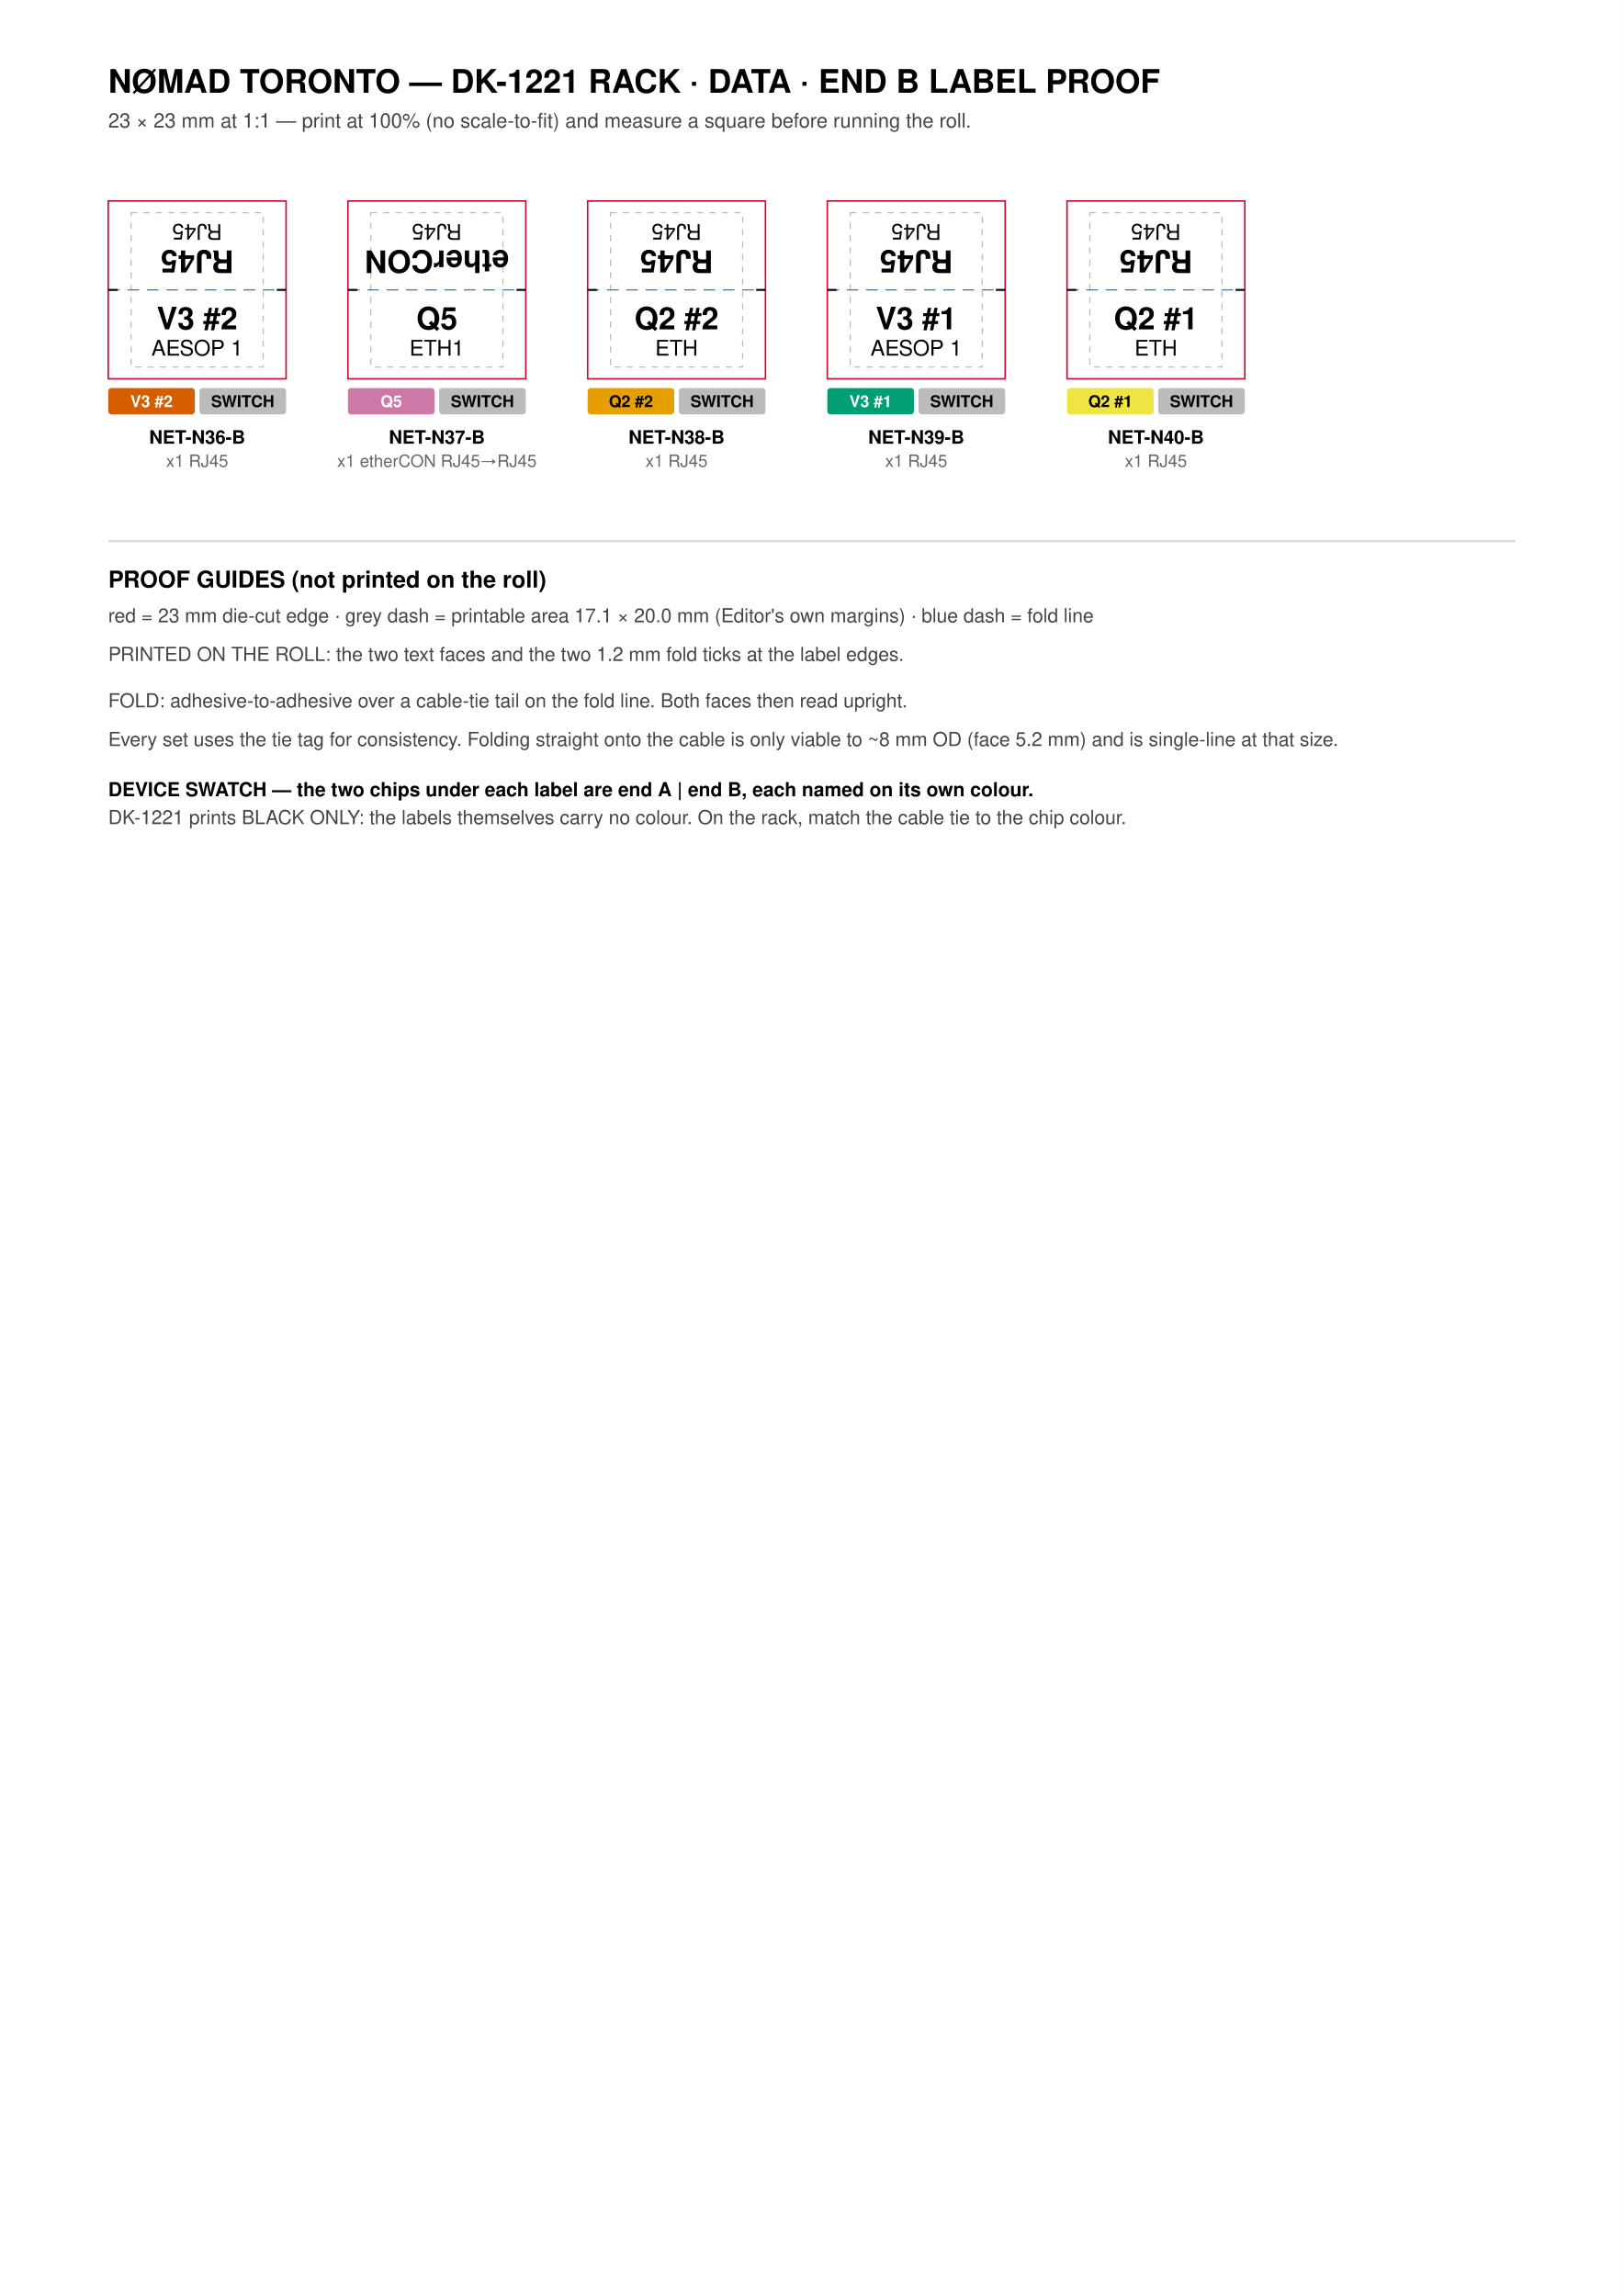
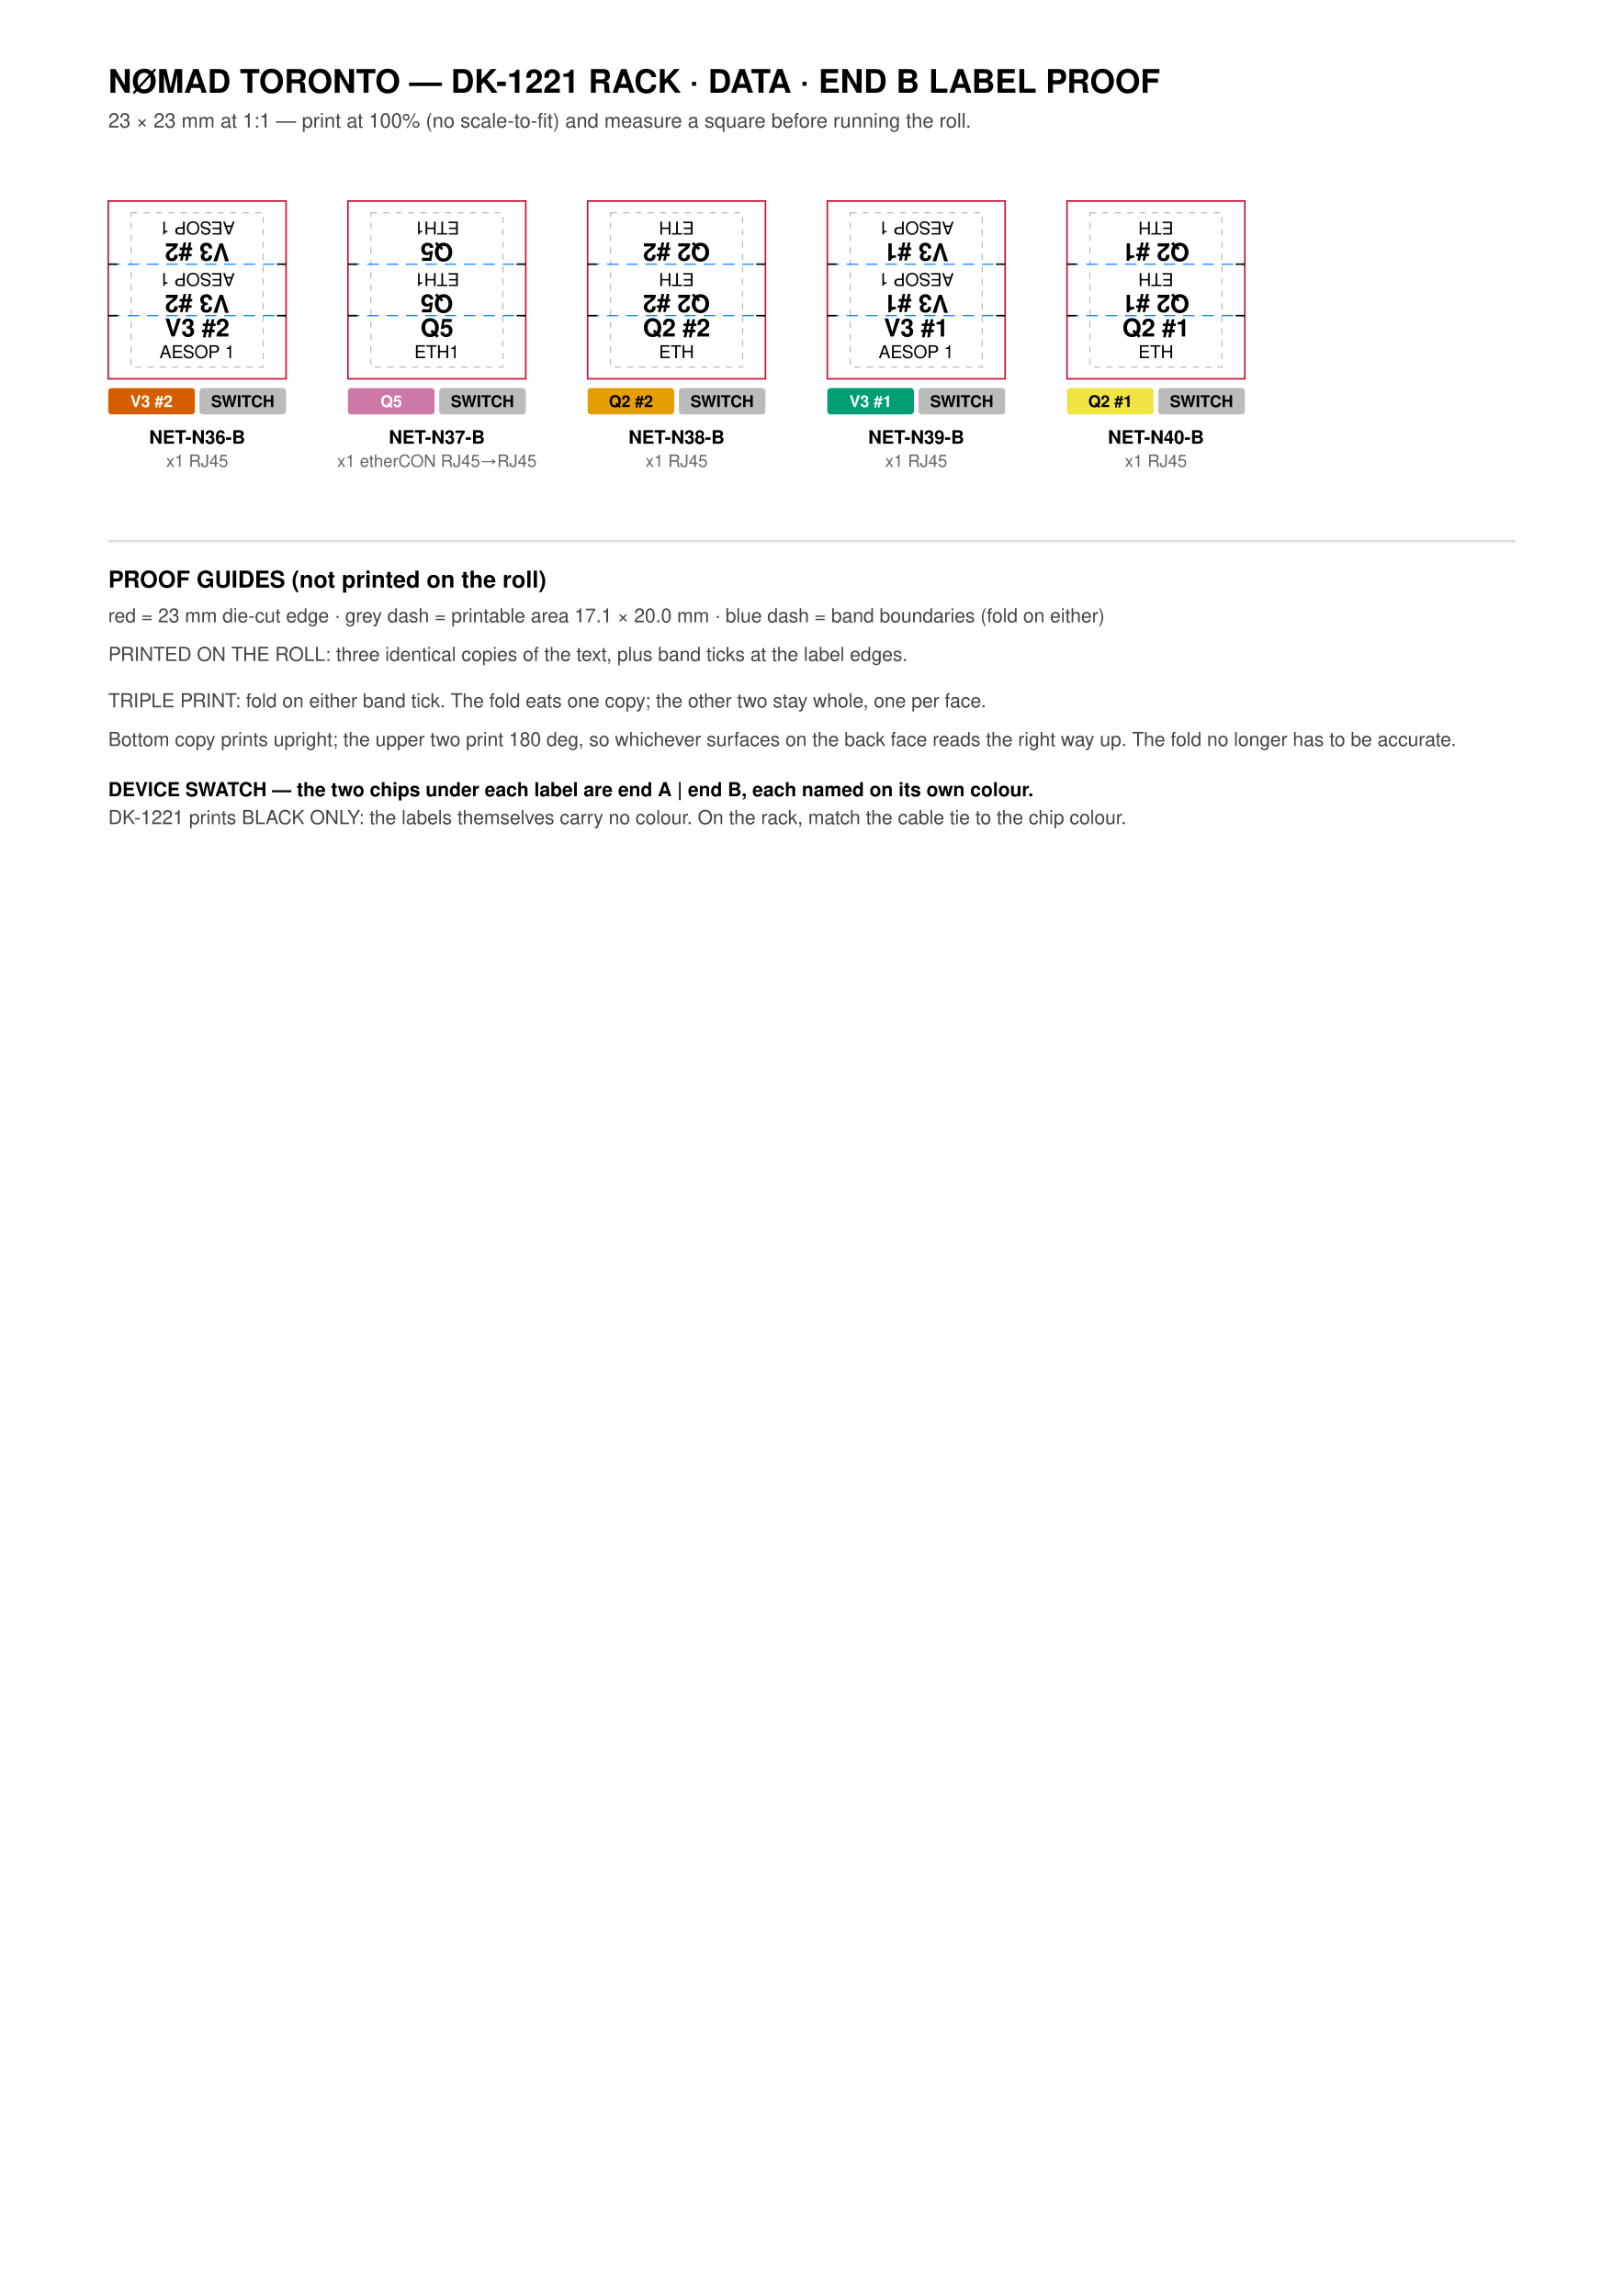
<svg xmlns="http://www.w3.org/2000/svg" width="210.0mm" height="297.0mm" viewBox="0 0 210.0 297.0">
  <rect width="210.0" height="297.0" fill="#fff" />
  <text x="14.00" y="12.00" font-family="Arial Narrow, Liberation Sans Narrow, Helvetica Neue, Helvetica, sans-serif" font-size="4.20" font-weight="bold" fill="#000" text-anchor="start">NØMAD TORONTO — DK-1221 RACK · DATA · END B LABEL PROOF</text>
  <text x="14.00" y="16.50" font-family="Arial Narrow, Liberation Sans Narrow, Helvetica Neue, Helvetica, sans-serif" font-size="2.60" font-weight="normal" fill="#444" text-anchor="start">23 × 23 mm at 1:1 — print at 100% (no scale-to-fit) and measure a square before running the roll.</text>
  <g transform="translate(14.00 26.00)">
    <rect width="23.0" height="23.0" fill="none" stroke="#c8102e" stroke-width="0.2" />
    <rect x="2.96" y="1.52" width="17.08" height="19.96" fill="none" stroke="#bbb" stroke-width="0.15" stroke-dasharray="0.8 0.8" />
-     <line x1="0" y1="11.5" x2="23.0" y2="11.5" stroke="#0a84ff" stroke-width="0.15" stroke-dasharray="1.5 1" />
+     <line x1="0" y1="8.17" x2="23.0" y2="8.17" stroke="#0a84ff" stroke-width="0.15" stroke-dasharray="1.5 1" />
+     <line x1="0" y1="14.83" x2="23.0" y2="14.83" stroke="#0a84ff" stroke-width="0.15" stroke-dasharray="1.5 1" />
    <g>
-       <text x="11.50" y="16.60" font-family="Arial Narrow, Liberation Sans Narrow, Helvetica Neue, Helvetica, sans-serif" font-size="4.00" font-weight="bold" fill="#000" text-anchor="middle" textLength="8.89" lengthAdjust="spacingAndGlyphs">V3 #2</text>
-       <text x="11.50" y="20.00" font-family="Arial Narrow, Liberation Sans Narrow, Helvetica Neue, Helvetica, sans-serif" font-size="2.80" font-weight="normal" fill="#000" text-anchor="middle" textLength="10.14" lengthAdjust="spacingAndGlyphs">AESOP 1</text>
+       <text x="11.50" y="17.53" font-family="Arial Narrow, Liberation Sans Narrow, Helvetica Neue, Helvetica, sans-serif" font-size="3.20" font-weight="bold" fill="#000" text-anchor="middle" textLength="7.11" lengthAdjust="spacingAndGlyphs">V3 #2</text>
+       <text x="11.50" y="20.33" font-family="Arial Narrow, Liberation Sans Narrow, Helvetica Neue, Helvetica, sans-serif" font-size="2.30" font-weight="normal" fill="#000" text-anchor="middle" textLength="8.33" lengthAdjust="spacingAndGlyphs">AESOP 1</text>
    </g>
    <g transform="rotate(180 11.50 11.50)">
-       <text x="11.50" y="16.60" font-family="Arial Narrow, Liberation Sans Narrow, Helvetica Neue, Helvetica, sans-serif" font-size="4.00" font-weight="bold" fill="#000" text-anchor="middle" textLength="8.13" lengthAdjust="spacingAndGlyphs">RJ45</text>
-       <text x="11.50" y="20.00" font-family="Arial Narrow, Liberation Sans Narrow, Helvetica Neue, Helvetica, sans-serif" font-size="2.80" font-weight="normal" fill="#000" text-anchor="middle" textLength="5.56" lengthAdjust="spacingAndGlyphs">RJ45</text>
+       <text x="11.50" y="10.87" font-family="Arial Narrow, Liberation Sans Narrow, Helvetica Neue, Helvetica, sans-serif" font-size="3.20" font-weight="bold" fill="#000" text-anchor="middle" textLength="7.11" lengthAdjust="spacingAndGlyphs">V3 #2</text>
+       <text x="11.50" y="13.67" font-family="Arial Narrow, Liberation Sans Narrow, Helvetica Neue, Helvetica, sans-serif" font-size="2.30" font-weight="normal" fill="#000" text-anchor="middle" textLength="8.33" lengthAdjust="spacingAndGlyphs">AESOP 1</text>
    </g>
-     <line x1="0" y1="11.50" x2="1.20" y2="11.50" stroke="#000" stroke-width="0.25" />
-     <line x1="21.80" y1="11.50" x2="23.00" y2="11.50" stroke="#000" stroke-width="0.25" />
+     <g transform="rotate(180 11.50 11.50)">
+       <text x="11.50" y="17.53" font-family="Arial Narrow, Liberation Sans Narrow, Helvetica Neue, Helvetica, sans-serif" font-size="3.20" font-weight="bold" fill="#000" text-anchor="middle" textLength="7.11" lengthAdjust="spacingAndGlyphs">V3 #2</text>
+       <text x="11.50" y="20.33" font-family="Arial Narrow, Liberation Sans Narrow, Helvetica Neue, Helvetica, sans-serif" font-size="2.30" font-weight="normal" fill="#000" text-anchor="middle" textLength="8.33" lengthAdjust="spacingAndGlyphs">AESOP 1</text>
+     </g>
+     <line x1="0" y1="8.17" x2="1.20" y2="8.17" stroke="#000" stroke-width="0.2" />
+     <line x1="21.80" y1="8.17" x2="23.00" y2="8.17" stroke="#000" stroke-width="0.2" />
+     <line x1="0" y1="14.83" x2="1.20" y2="14.83" stroke="#000" stroke-width="0.2" />
+     <line x1="21.80" y1="14.83" x2="23.00" y2="14.83" stroke="#000" stroke-width="0.2" />
  </g>
  <rect x="14.00" y="50.20" width="11.20" height="3.4" fill="#D55E00" rx="0.4" />
  <text x="19.60" y="52.65" font-family="Arial Narrow, Liberation Sans Narrow, Helvetica Neue, Helvetica, sans-serif" font-size="2.10" font-weight="bold" fill="#FFFFFF" text-anchor="middle" textLength="4.66" lengthAdjust="spacingAndGlyphs">V3 #2</text>
  <rect x="25.80" y="50.20" width="11.20" height="3.4" fill="#BBBBBB" rx="0.4" />
  <text x="31.40" y="52.65" font-family="Arial Narrow, Liberation Sans Narrow, Helvetica Neue, Helvetica, sans-serif" font-size="2.10" font-weight="bold" fill="#000000" text-anchor="middle" textLength="7.04" lengthAdjust="spacingAndGlyphs">SWITCH</text>
  <text x="25.50" y="57.40" font-family="Arial Narrow, Liberation Sans Narrow, Helvetica Neue, Helvetica, sans-serif" font-size="2.40" font-weight="bold" fill="#000" text-anchor="middle">NET-N36-B</text>
  <text x="25.50" y="60.40" font-family="Arial Narrow, Liberation Sans Narrow, Helvetica Neue, Helvetica, sans-serif" font-size="2.20" font-weight="normal" fill="#666" text-anchor="middle">x1  RJ45</text>
  <g transform="translate(45.00 26.00)">
    <rect width="23.0" height="23.0" fill="none" stroke="#c8102e" stroke-width="0.2" />
    <rect x="2.96" y="1.52" width="17.08" height="19.96" fill="none" stroke="#bbb" stroke-width="0.15" stroke-dasharray="0.8 0.8" />
-     <line x1="0" y1="11.5" x2="23.0" y2="11.5" stroke="#0a84ff" stroke-width="0.15" stroke-dasharray="1.5 1" />
+     <line x1="0" y1="8.17" x2="23.0" y2="8.17" stroke="#0a84ff" stroke-width="0.15" stroke-dasharray="1.5 1" />
+     <line x1="0" y1="14.83" x2="23.0" y2="14.83" stroke="#0a84ff" stroke-width="0.15" stroke-dasharray="1.5 1" />
    <g>
-       <text x="11.50" y="16.60" font-family="Arial Narrow, Liberation Sans Narrow, Helvetica Neue, Helvetica, sans-serif" font-size="4.00" font-weight="bold" fill="#000" text-anchor="middle" textLength="4.54" lengthAdjust="spacingAndGlyphs">Q5</text>
-       <text x="11.50" y="20.00" font-family="Arial Narrow, Liberation Sans Narrow, Helvetica Neue, Helvetica, sans-serif" font-size="2.80" font-weight="normal" fill="#000" text-anchor="middle" textLength="6.08" lengthAdjust="spacingAndGlyphs">ETH1</text>
+       <text x="11.50" y="17.53" font-family="Arial Narrow, Liberation Sans Narrow, Helvetica Neue, Helvetica, sans-serif" font-size="3.20" font-weight="bold" fill="#000" text-anchor="middle" textLength="3.63" lengthAdjust="spacingAndGlyphs">Q5</text>
+       <text x="11.50" y="20.33" font-family="Arial Narrow, Liberation Sans Narrow, Helvetica Neue, Helvetica, sans-serif" font-size="2.30" font-weight="normal" fill="#000" text-anchor="middle" textLength="5.00" lengthAdjust="spacingAndGlyphs">ETH1</text>
    </g>
    <g transform="rotate(180 11.50 11.50)">
-       <text x="11.50" y="16.60" font-family="Arial Narrow, Liberation Sans Narrow, Helvetica Neue, Helvetica, sans-serif" font-size="4.00" font-weight="bold" fill="#000" text-anchor="middle" textLength="15.87" lengthAdjust="spacingAndGlyphs">etherCON</text>
-       <text x="11.50" y="20.00" font-family="Arial Narrow, Liberation Sans Narrow, Helvetica Neue, Helvetica, sans-serif" font-size="2.80" font-weight="normal" fill="#000" text-anchor="middle" textLength="5.56" lengthAdjust="spacingAndGlyphs">RJ45</text>
+       <text x="11.50" y="10.87" font-family="Arial Narrow, Liberation Sans Narrow, Helvetica Neue, Helvetica, sans-serif" font-size="3.20" font-weight="bold" fill="#000" text-anchor="middle" textLength="3.63" lengthAdjust="spacingAndGlyphs">Q5</text>
+       <text x="11.50" y="13.67" font-family="Arial Narrow, Liberation Sans Narrow, Helvetica Neue, Helvetica, sans-serif" font-size="2.30" font-weight="normal" fill="#000" text-anchor="middle" textLength="5.00" lengthAdjust="spacingAndGlyphs">ETH1</text>
    </g>
-     <line x1="0" y1="11.50" x2="1.20" y2="11.50" stroke="#000" stroke-width="0.25" />
-     <line x1="21.80" y1="11.50" x2="23.00" y2="11.50" stroke="#000" stroke-width="0.25" />
+     <g transform="rotate(180 11.50 11.50)">
+       <text x="11.50" y="17.53" font-family="Arial Narrow, Liberation Sans Narrow, Helvetica Neue, Helvetica, sans-serif" font-size="3.20" font-weight="bold" fill="#000" text-anchor="middle" textLength="3.63" lengthAdjust="spacingAndGlyphs">Q5</text>
+       <text x="11.50" y="20.33" font-family="Arial Narrow, Liberation Sans Narrow, Helvetica Neue, Helvetica, sans-serif" font-size="2.30" font-weight="normal" fill="#000" text-anchor="middle" textLength="5.00" lengthAdjust="spacingAndGlyphs">ETH1</text>
+     </g>
+     <line x1="0" y1="8.17" x2="1.20" y2="8.17" stroke="#000" stroke-width="0.2" />
+     <line x1="21.80" y1="8.17" x2="23.00" y2="8.17" stroke="#000" stroke-width="0.2" />
+     <line x1="0" y1="14.83" x2="1.20" y2="14.83" stroke="#000" stroke-width="0.2" />
+     <line x1="21.80" y1="14.83" x2="23.00" y2="14.83" stroke="#000" stroke-width="0.2" />
  </g>
  <rect x="45.00" y="50.20" width="11.20" height="3.4" fill="#CC79A7" rx="0.4" />
  <text x="50.60" y="52.65" font-family="Arial Narrow, Liberation Sans Narrow, Helvetica Neue, Helvetica, sans-serif" font-size="2.10" font-weight="bold" fill="#FFFFFF" text-anchor="middle" textLength="2.38" lengthAdjust="spacingAndGlyphs">Q5</text>
  <rect x="56.80" y="50.20" width="11.20" height="3.4" fill="#BBBBBB" rx="0.4" />
  <text x="62.40" y="52.65" font-family="Arial Narrow, Liberation Sans Narrow, Helvetica Neue, Helvetica, sans-serif" font-size="2.10" font-weight="bold" fill="#000000" text-anchor="middle" textLength="7.04" lengthAdjust="spacingAndGlyphs">SWITCH</text>
  <text x="56.50" y="57.40" font-family="Arial Narrow, Liberation Sans Narrow, Helvetica Neue, Helvetica, sans-serif" font-size="2.40" font-weight="bold" fill="#000" text-anchor="middle">NET-N37-B</text>
  <text x="56.50" y="60.40" font-family="Arial Narrow, Liberation Sans Narrow, Helvetica Neue, Helvetica, sans-serif" font-size="2.20" font-weight="normal" fill="#666" text-anchor="middle">x1  etherCON RJ45→RJ45</text>
  <g transform="translate(76.00 26.00)">
    <rect width="23.0" height="23.0" fill="none" stroke="#c8102e" stroke-width="0.2" />
    <rect x="2.96" y="1.52" width="17.08" height="19.96" fill="none" stroke="#bbb" stroke-width="0.15" stroke-dasharray="0.8 0.8" />
-     <line x1="0" y1="11.5" x2="23.0" y2="11.5" stroke="#0a84ff" stroke-width="0.15" stroke-dasharray="1.5 1" />
+     <line x1="0" y1="8.17" x2="23.0" y2="8.17" stroke="#0a84ff" stroke-width="0.15" stroke-dasharray="1.5 1" />
+     <line x1="0" y1="14.83" x2="23.0" y2="14.83" stroke="#0a84ff" stroke-width="0.15" stroke-dasharray="1.5 1" />
    <g>
-       <text x="11.50" y="16.60" font-family="Arial Narrow, Liberation Sans Narrow, Helvetica Neue, Helvetica, sans-serif" font-size="4.00" font-weight="bold" fill="#000" text-anchor="middle" textLength="9.26" lengthAdjust="spacingAndGlyphs">Q2 #2</text>
-       <text x="11.50" y="20.00" font-family="Arial Narrow, Liberation Sans Narrow, Helvetica Neue, Helvetica, sans-serif" font-size="2.80" font-weight="normal" fill="#000" text-anchor="middle" textLength="4.76" lengthAdjust="spacingAndGlyphs">ETH</text>
+       <text x="11.50" y="17.53" font-family="Arial Narrow, Liberation Sans Narrow, Helvetica Neue, Helvetica, sans-serif" font-size="3.20" font-weight="bold" fill="#000" text-anchor="middle" textLength="7.41" lengthAdjust="spacingAndGlyphs">Q2 #2</text>
+       <text x="11.50" y="20.33" font-family="Arial Narrow, Liberation Sans Narrow, Helvetica Neue, Helvetica, sans-serif" font-size="2.30" font-weight="normal" fill="#000" text-anchor="middle" textLength="3.91" lengthAdjust="spacingAndGlyphs">ETH</text>
    </g>
    <g transform="rotate(180 11.50 11.50)">
-       <text x="11.50" y="16.60" font-family="Arial Narrow, Liberation Sans Narrow, Helvetica Neue, Helvetica, sans-serif" font-size="4.00" font-weight="bold" fill="#000" text-anchor="middle" textLength="8.13" lengthAdjust="spacingAndGlyphs">RJ45</text>
-       <text x="11.50" y="20.00" font-family="Arial Narrow, Liberation Sans Narrow, Helvetica Neue, Helvetica, sans-serif" font-size="2.80" font-weight="normal" fill="#000" text-anchor="middle" textLength="5.56" lengthAdjust="spacingAndGlyphs">RJ45</text>
+       <text x="11.50" y="10.87" font-family="Arial Narrow, Liberation Sans Narrow, Helvetica Neue, Helvetica, sans-serif" font-size="3.20" font-weight="bold" fill="#000" text-anchor="middle" textLength="7.41" lengthAdjust="spacingAndGlyphs">Q2 #2</text>
+       <text x="11.50" y="13.67" font-family="Arial Narrow, Liberation Sans Narrow, Helvetica Neue, Helvetica, sans-serif" font-size="2.30" font-weight="normal" fill="#000" text-anchor="middle" textLength="3.91" lengthAdjust="spacingAndGlyphs">ETH</text>
    </g>
-     <line x1="0" y1="11.50" x2="1.20" y2="11.50" stroke="#000" stroke-width="0.25" />
-     <line x1="21.80" y1="11.50" x2="23.00" y2="11.50" stroke="#000" stroke-width="0.25" />
+     <g transform="rotate(180 11.50 11.50)">
+       <text x="11.50" y="17.53" font-family="Arial Narrow, Liberation Sans Narrow, Helvetica Neue, Helvetica, sans-serif" font-size="3.20" font-weight="bold" fill="#000" text-anchor="middle" textLength="7.41" lengthAdjust="spacingAndGlyphs">Q2 #2</text>
+       <text x="11.50" y="20.33" font-family="Arial Narrow, Liberation Sans Narrow, Helvetica Neue, Helvetica, sans-serif" font-size="2.30" font-weight="normal" fill="#000" text-anchor="middle" textLength="3.91" lengthAdjust="spacingAndGlyphs">ETH</text>
+     </g>
+     <line x1="0" y1="8.17" x2="1.20" y2="8.17" stroke="#000" stroke-width="0.2" />
+     <line x1="21.80" y1="8.17" x2="23.00" y2="8.17" stroke="#000" stroke-width="0.2" />
+     <line x1="0" y1="14.83" x2="1.20" y2="14.83" stroke="#000" stroke-width="0.2" />
+     <line x1="21.80" y1="14.83" x2="23.00" y2="14.83" stroke="#000" stroke-width="0.2" />
  </g>
  <rect x="76.00" y="50.20" width="11.20" height="3.4" fill="#E69F00" rx="0.4" />
  <text x="81.60" y="52.65" font-family="Arial Narrow, Liberation Sans Narrow, Helvetica Neue, Helvetica, sans-serif" font-size="2.10" font-weight="bold" fill="#000000" text-anchor="middle" textLength="4.86" lengthAdjust="spacingAndGlyphs">Q2 #2</text>
  <rect x="87.80" y="50.20" width="11.20" height="3.4" fill="#BBBBBB" rx="0.4" />
  <text x="93.40" y="52.65" font-family="Arial Narrow, Liberation Sans Narrow, Helvetica Neue, Helvetica, sans-serif" font-size="2.10" font-weight="bold" fill="#000000" text-anchor="middle" textLength="7.04" lengthAdjust="spacingAndGlyphs">SWITCH</text>
  <text x="87.50" y="57.40" font-family="Arial Narrow, Liberation Sans Narrow, Helvetica Neue, Helvetica, sans-serif" font-size="2.40" font-weight="bold" fill="#000" text-anchor="middle">NET-N38-B</text>
  <text x="87.50" y="60.40" font-family="Arial Narrow, Liberation Sans Narrow, Helvetica Neue, Helvetica, sans-serif" font-size="2.20" font-weight="normal" fill="#666" text-anchor="middle">x1  RJ45</text>
  <g transform="translate(107.00 26.00)">
    <rect width="23.0" height="23.0" fill="none" stroke="#c8102e" stroke-width="0.2" />
    <rect x="2.96" y="1.52" width="17.08" height="19.96" fill="none" stroke="#bbb" stroke-width="0.15" stroke-dasharray="0.8 0.8" />
-     <line x1="0" y1="11.5" x2="23.0" y2="11.5" stroke="#0a84ff" stroke-width="0.15" stroke-dasharray="1.5 1" />
+     <line x1="0" y1="8.17" x2="23.0" y2="8.17" stroke="#0a84ff" stroke-width="0.15" stroke-dasharray="1.5 1" />
+     <line x1="0" y1="14.83" x2="23.0" y2="14.83" stroke="#0a84ff" stroke-width="0.15" stroke-dasharray="1.5 1" />
    <g>
-       <text x="11.50" y="16.60" font-family="Arial Narrow, Liberation Sans Narrow, Helvetica Neue, Helvetica, sans-serif" font-size="4.00" font-weight="bold" fill="#000" text-anchor="middle" textLength="8.89" lengthAdjust="spacingAndGlyphs">V3 #1</text>
-       <text x="11.50" y="20.00" font-family="Arial Narrow, Liberation Sans Narrow, Helvetica Neue, Helvetica, sans-serif" font-size="2.80" font-weight="normal" fill="#000" text-anchor="middle" textLength="10.14" lengthAdjust="spacingAndGlyphs">AESOP 1</text>
+       <text x="11.50" y="17.53" font-family="Arial Narrow, Liberation Sans Narrow, Helvetica Neue, Helvetica, sans-serif" font-size="3.20" font-weight="bold" fill="#000" text-anchor="middle" textLength="7.11" lengthAdjust="spacingAndGlyphs">V3 #1</text>
+       <text x="11.50" y="20.33" font-family="Arial Narrow, Liberation Sans Narrow, Helvetica Neue, Helvetica, sans-serif" font-size="2.30" font-weight="normal" fill="#000" text-anchor="middle" textLength="8.33" lengthAdjust="spacingAndGlyphs">AESOP 1</text>
    </g>
    <g transform="rotate(180 11.50 11.50)">
-       <text x="11.50" y="16.60" font-family="Arial Narrow, Liberation Sans Narrow, Helvetica Neue, Helvetica, sans-serif" font-size="4.00" font-weight="bold" fill="#000" text-anchor="middle" textLength="8.13" lengthAdjust="spacingAndGlyphs">RJ45</text>
-       <text x="11.50" y="20.00" font-family="Arial Narrow, Liberation Sans Narrow, Helvetica Neue, Helvetica, sans-serif" font-size="2.80" font-weight="normal" fill="#000" text-anchor="middle" textLength="5.56" lengthAdjust="spacingAndGlyphs">RJ45</text>
+       <text x="11.50" y="10.87" font-family="Arial Narrow, Liberation Sans Narrow, Helvetica Neue, Helvetica, sans-serif" font-size="3.20" font-weight="bold" fill="#000" text-anchor="middle" textLength="7.11" lengthAdjust="spacingAndGlyphs">V3 #1</text>
+       <text x="11.50" y="13.67" font-family="Arial Narrow, Liberation Sans Narrow, Helvetica Neue, Helvetica, sans-serif" font-size="2.30" font-weight="normal" fill="#000" text-anchor="middle" textLength="8.33" lengthAdjust="spacingAndGlyphs">AESOP 1</text>
    </g>
-     <line x1="0" y1="11.50" x2="1.20" y2="11.50" stroke="#000" stroke-width="0.25" />
-     <line x1="21.80" y1="11.50" x2="23.00" y2="11.50" stroke="#000" stroke-width="0.25" />
+     <g transform="rotate(180 11.50 11.50)">
+       <text x="11.50" y="17.53" font-family="Arial Narrow, Liberation Sans Narrow, Helvetica Neue, Helvetica, sans-serif" font-size="3.20" font-weight="bold" fill="#000" text-anchor="middle" textLength="7.11" lengthAdjust="spacingAndGlyphs">V3 #1</text>
+       <text x="11.50" y="20.33" font-family="Arial Narrow, Liberation Sans Narrow, Helvetica Neue, Helvetica, sans-serif" font-size="2.30" font-weight="normal" fill="#000" text-anchor="middle" textLength="8.33" lengthAdjust="spacingAndGlyphs">AESOP 1</text>
+     </g>
+     <line x1="0" y1="8.17" x2="1.20" y2="8.17" stroke="#000" stroke-width="0.2" />
+     <line x1="21.80" y1="8.17" x2="23.00" y2="8.17" stroke="#000" stroke-width="0.2" />
+     <line x1="0" y1="14.83" x2="1.20" y2="14.83" stroke="#000" stroke-width="0.2" />
+     <line x1="21.80" y1="14.83" x2="23.00" y2="14.83" stroke="#000" stroke-width="0.2" />
  </g>
  <rect x="107.00" y="50.20" width="11.20" height="3.4" fill="#009E73" rx="0.4" />
  <text x="112.60" y="52.65" font-family="Arial Narrow, Liberation Sans Narrow, Helvetica Neue, Helvetica, sans-serif" font-size="2.10" font-weight="bold" fill="#FFFFFF" text-anchor="middle" textLength="4.66" lengthAdjust="spacingAndGlyphs">V3 #1</text>
  <rect x="118.80" y="50.20" width="11.20" height="3.4" fill="#BBBBBB" rx="0.4" />
  <text x="124.40" y="52.65" font-family="Arial Narrow, Liberation Sans Narrow, Helvetica Neue, Helvetica, sans-serif" font-size="2.10" font-weight="bold" fill="#000000" text-anchor="middle" textLength="7.04" lengthAdjust="spacingAndGlyphs">SWITCH</text>
  <text x="118.50" y="57.40" font-family="Arial Narrow, Liberation Sans Narrow, Helvetica Neue, Helvetica, sans-serif" font-size="2.40" font-weight="bold" fill="#000" text-anchor="middle">NET-N39-B</text>
  <text x="118.50" y="60.40" font-family="Arial Narrow, Liberation Sans Narrow, Helvetica Neue, Helvetica, sans-serif" font-size="2.20" font-weight="normal" fill="#666" text-anchor="middle">x1  RJ45</text>
  <g transform="translate(138.00 26.00)">
    <rect width="23.0" height="23.0" fill="none" stroke="#c8102e" stroke-width="0.2" />
    <rect x="2.96" y="1.52" width="17.08" height="19.96" fill="none" stroke="#bbb" stroke-width="0.15" stroke-dasharray="0.8 0.8" />
-     <line x1="0" y1="11.5" x2="23.0" y2="11.5" stroke="#0a84ff" stroke-width="0.15" stroke-dasharray="1.5 1" />
+     <line x1="0" y1="8.17" x2="23.0" y2="8.17" stroke="#0a84ff" stroke-width="0.15" stroke-dasharray="1.5 1" />
+     <line x1="0" y1="14.83" x2="23.0" y2="14.83" stroke="#0a84ff" stroke-width="0.15" stroke-dasharray="1.5 1" />
    <g>
-       <text x="11.50" y="16.60" font-family="Arial Narrow, Liberation Sans Narrow, Helvetica Neue, Helvetica, sans-serif" font-size="4.00" font-weight="bold" fill="#000" text-anchor="middle" textLength="9.26" lengthAdjust="spacingAndGlyphs">Q2 #1</text>
-       <text x="11.50" y="20.00" font-family="Arial Narrow, Liberation Sans Narrow, Helvetica Neue, Helvetica, sans-serif" font-size="2.80" font-weight="normal" fill="#000" text-anchor="middle" textLength="4.76" lengthAdjust="spacingAndGlyphs">ETH</text>
+       <text x="11.50" y="17.53" font-family="Arial Narrow, Liberation Sans Narrow, Helvetica Neue, Helvetica, sans-serif" font-size="3.20" font-weight="bold" fill="#000" text-anchor="middle" textLength="7.41" lengthAdjust="spacingAndGlyphs">Q2 #1</text>
+       <text x="11.50" y="20.33" font-family="Arial Narrow, Liberation Sans Narrow, Helvetica Neue, Helvetica, sans-serif" font-size="2.30" font-weight="normal" fill="#000" text-anchor="middle" textLength="3.91" lengthAdjust="spacingAndGlyphs">ETH</text>
    </g>
    <g transform="rotate(180 11.50 11.50)">
-       <text x="11.50" y="16.60" font-family="Arial Narrow, Liberation Sans Narrow, Helvetica Neue, Helvetica, sans-serif" font-size="4.00" font-weight="bold" fill="#000" text-anchor="middle" textLength="8.13" lengthAdjust="spacingAndGlyphs">RJ45</text>
-       <text x="11.50" y="20.00" font-family="Arial Narrow, Liberation Sans Narrow, Helvetica Neue, Helvetica, sans-serif" font-size="2.80" font-weight="normal" fill="#000" text-anchor="middle" textLength="5.56" lengthAdjust="spacingAndGlyphs">RJ45</text>
+       <text x="11.50" y="10.87" font-family="Arial Narrow, Liberation Sans Narrow, Helvetica Neue, Helvetica, sans-serif" font-size="3.20" font-weight="bold" fill="#000" text-anchor="middle" textLength="7.41" lengthAdjust="spacingAndGlyphs">Q2 #1</text>
+       <text x="11.50" y="13.67" font-family="Arial Narrow, Liberation Sans Narrow, Helvetica Neue, Helvetica, sans-serif" font-size="2.30" font-weight="normal" fill="#000" text-anchor="middle" textLength="3.91" lengthAdjust="spacingAndGlyphs">ETH</text>
    </g>
-     <line x1="0" y1="11.50" x2="1.20" y2="11.50" stroke="#000" stroke-width="0.25" />
-     <line x1="21.80" y1="11.50" x2="23.00" y2="11.50" stroke="#000" stroke-width="0.25" />
+     <g transform="rotate(180 11.50 11.50)">
+       <text x="11.50" y="17.53" font-family="Arial Narrow, Liberation Sans Narrow, Helvetica Neue, Helvetica, sans-serif" font-size="3.20" font-weight="bold" fill="#000" text-anchor="middle" textLength="7.41" lengthAdjust="spacingAndGlyphs">Q2 #1</text>
+       <text x="11.50" y="20.33" font-family="Arial Narrow, Liberation Sans Narrow, Helvetica Neue, Helvetica, sans-serif" font-size="2.30" font-weight="normal" fill="#000" text-anchor="middle" textLength="3.91" lengthAdjust="spacingAndGlyphs">ETH</text>
+     </g>
+     <line x1="0" y1="8.17" x2="1.20" y2="8.17" stroke="#000" stroke-width="0.2" />
+     <line x1="21.80" y1="8.17" x2="23.00" y2="8.17" stroke="#000" stroke-width="0.2" />
+     <line x1="0" y1="14.83" x2="1.20" y2="14.83" stroke="#000" stroke-width="0.2" />
+     <line x1="21.80" y1="14.83" x2="23.00" y2="14.83" stroke="#000" stroke-width="0.2" />
  </g>
  <rect x="138.00" y="50.20" width="11.20" height="3.4" fill="#F0E442" rx="0.4" />
  <text x="143.60" y="52.65" font-family="Arial Narrow, Liberation Sans Narrow, Helvetica Neue, Helvetica, sans-serif" font-size="2.10" font-weight="bold" fill="#000000" text-anchor="middle" textLength="4.86" lengthAdjust="spacingAndGlyphs">Q2 #1</text>
  <rect x="149.80" y="50.20" width="11.20" height="3.4" fill="#BBBBBB" rx="0.4" />
  <text x="155.40" y="52.65" font-family="Arial Narrow, Liberation Sans Narrow, Helvetica Neue, Helvetica, sans-serif" font-size="2.10" font-weight="bold" fill="#000000" text-anchor="middle" textLength="7.04" lengthAdjust="spacingAndGlyphs">SWITCH</text>
  <text x="149.50" y="57.40" font-family="Arial Narrow, Liberation Sans Narrow, Helvetica Neue, Helvetica, sans-serif" font-size="2.40" font-weight="bold" fill="#000" text-anchor="middle">NET-N40-B</text>
  <text x="149.50" y="60.40" font-family="Arial Narrow, Liberation Sans Narrow, Helvetica Neue, Helvetica, sans-serif" font-size="2.20" font-weight="normal" fill="#666" text-anchor="middle">x1  RJ45</text>
  <line x1="14.0" y1="70.00" x2="196.0" y2="70.00" stroke="#ddd" stroke-width="0.3" />
  <text x="14.00" y="76.00" font-family="Arial Narrow, Liberation Sans Narrow, Helvetica Neue, Helvetica, sans-serif" font-size="3.00" font-weight="bold" fill="#000" text-anchor="start">PROOF GUIDES (not printed on the roll)</text>
-   <text x="14.00" y="80.50" font-family="Arial Narrow, Liberation Sans Narrow, Helvetica Neue, Helvetica, sans-serif" font-size="2.50" font-weight="normal" fill="#444" text-anchor="start">red = 23 mm die-cut edge   ·   grey dash = printable area 17.1 × 20.0 mm (Editor's own margins)   ·   blue dash = fold line</text>
-   <text x="14.00" y="85.50" font-family="Arial Narrow, Liberation Sans Narrow, Helvetica Neue, Helvetica, sans-serif" font-size="2.50" font-weight="normal" fill="#444" text-anchor="start">PRINTED ON THE ROLL: the two text faces and the two 1.2 mm fold ticks at the label edges.</text>
-   <text x="14.00" y="91.50" font-family="Arial Narrow, Liberation Sans Narrow, Helvetica Neue, Helvetica, sans-serif" font-size="2.50" font-weight="normal" fill="#444" text-anchor="start">FOLD: adhesive-to-adhesive over a cable-tie tail on the fold line. Both faces then read upright.</text>
-   <text x="14.00" y="96.50" font-family="Arial Narrow, Liberation Sans Narrow, Helvetica Neue, Helvetica, sans-serif" font-size="2.50" font-weight="normal" fill="#444" text-anchor="start">Every set uses the tie tag for consistency. Folding straight onto the cable is only viable to ~8 mm OD (face 5.2 mm) and is single-line at that size.</text>
+   <text x="14.00" y="80.50" font-family="Arial Narrow, Liberation Sans Narrow, Helvetica Neue, Helvetica, sans-serif" font-size="2.50" font-weight="normal" fill="#444" text-anchor="start">red = 23 mm die-cut edge   ·   grey dash = printable area 17.1 × 20.0 mm   ·   blue dash = band boundaries (fold on either)</text>
+   <text x="14.00" y="85.50" font-family="Arial Narrow, Liberation Sans Narrow, Helvetica Neue, Helvetica, sans-serif" font-size="2.50" font-weight="normal" fill="#444" text-anchor="start">PRINTED ON THE ROLL: three identical copies of the text, plus band ticks at the label edges.</text>
+   <text x="14.00" y="91.50" font-family="Arial Narrow, Liberation Sans Narrow, Helvetica Neue, Helvetica, sans-serif" font-size="2.50" font-weight="normal" fill="#444" text-anchor="start">TRIPLE PRINT: fold on either band tick. The fold eats one copy; the other two stay whole, one per face.</text>
+   <text x="14.00" y="96.50" font-family="Arial Narrow, Liberation Sans Narrow, Helvetica Neue, Helvetica, sans-serif" font-size="2.50" font-weight="normal" fill="#444" text-anchor="start">Bottom copy prints upright; the upper two print 180 deg, so whichever surfaces on the back face reads the right way up. The fold no longer has to be accurate.</text>
  <text x="14.00" y="103.00" font-family="Arial Narrow, Liberation Sans Narrow, Helvetica Neue, Helvetica, sans-serif" font-size="2.50" font-weight="bold" fill="#000" text-anchor="start">DEVICE SWATCH — the two chips under each label are end A | end B, each named on its own colour.</text>
  <text x="14.00" y="106.60" font-family="Arial Narrow, Liberation Sans Narrow, Helvetica Neue, Helvetica, sans-serif" font-size="2.50" font-weight="normal" fill="#444" text-anchor="start">DK-1221 prints BLACK ONLY: the labels themselves carry no colour. On the rack, match the cable tie to the chip colour.</text>
</svg>
